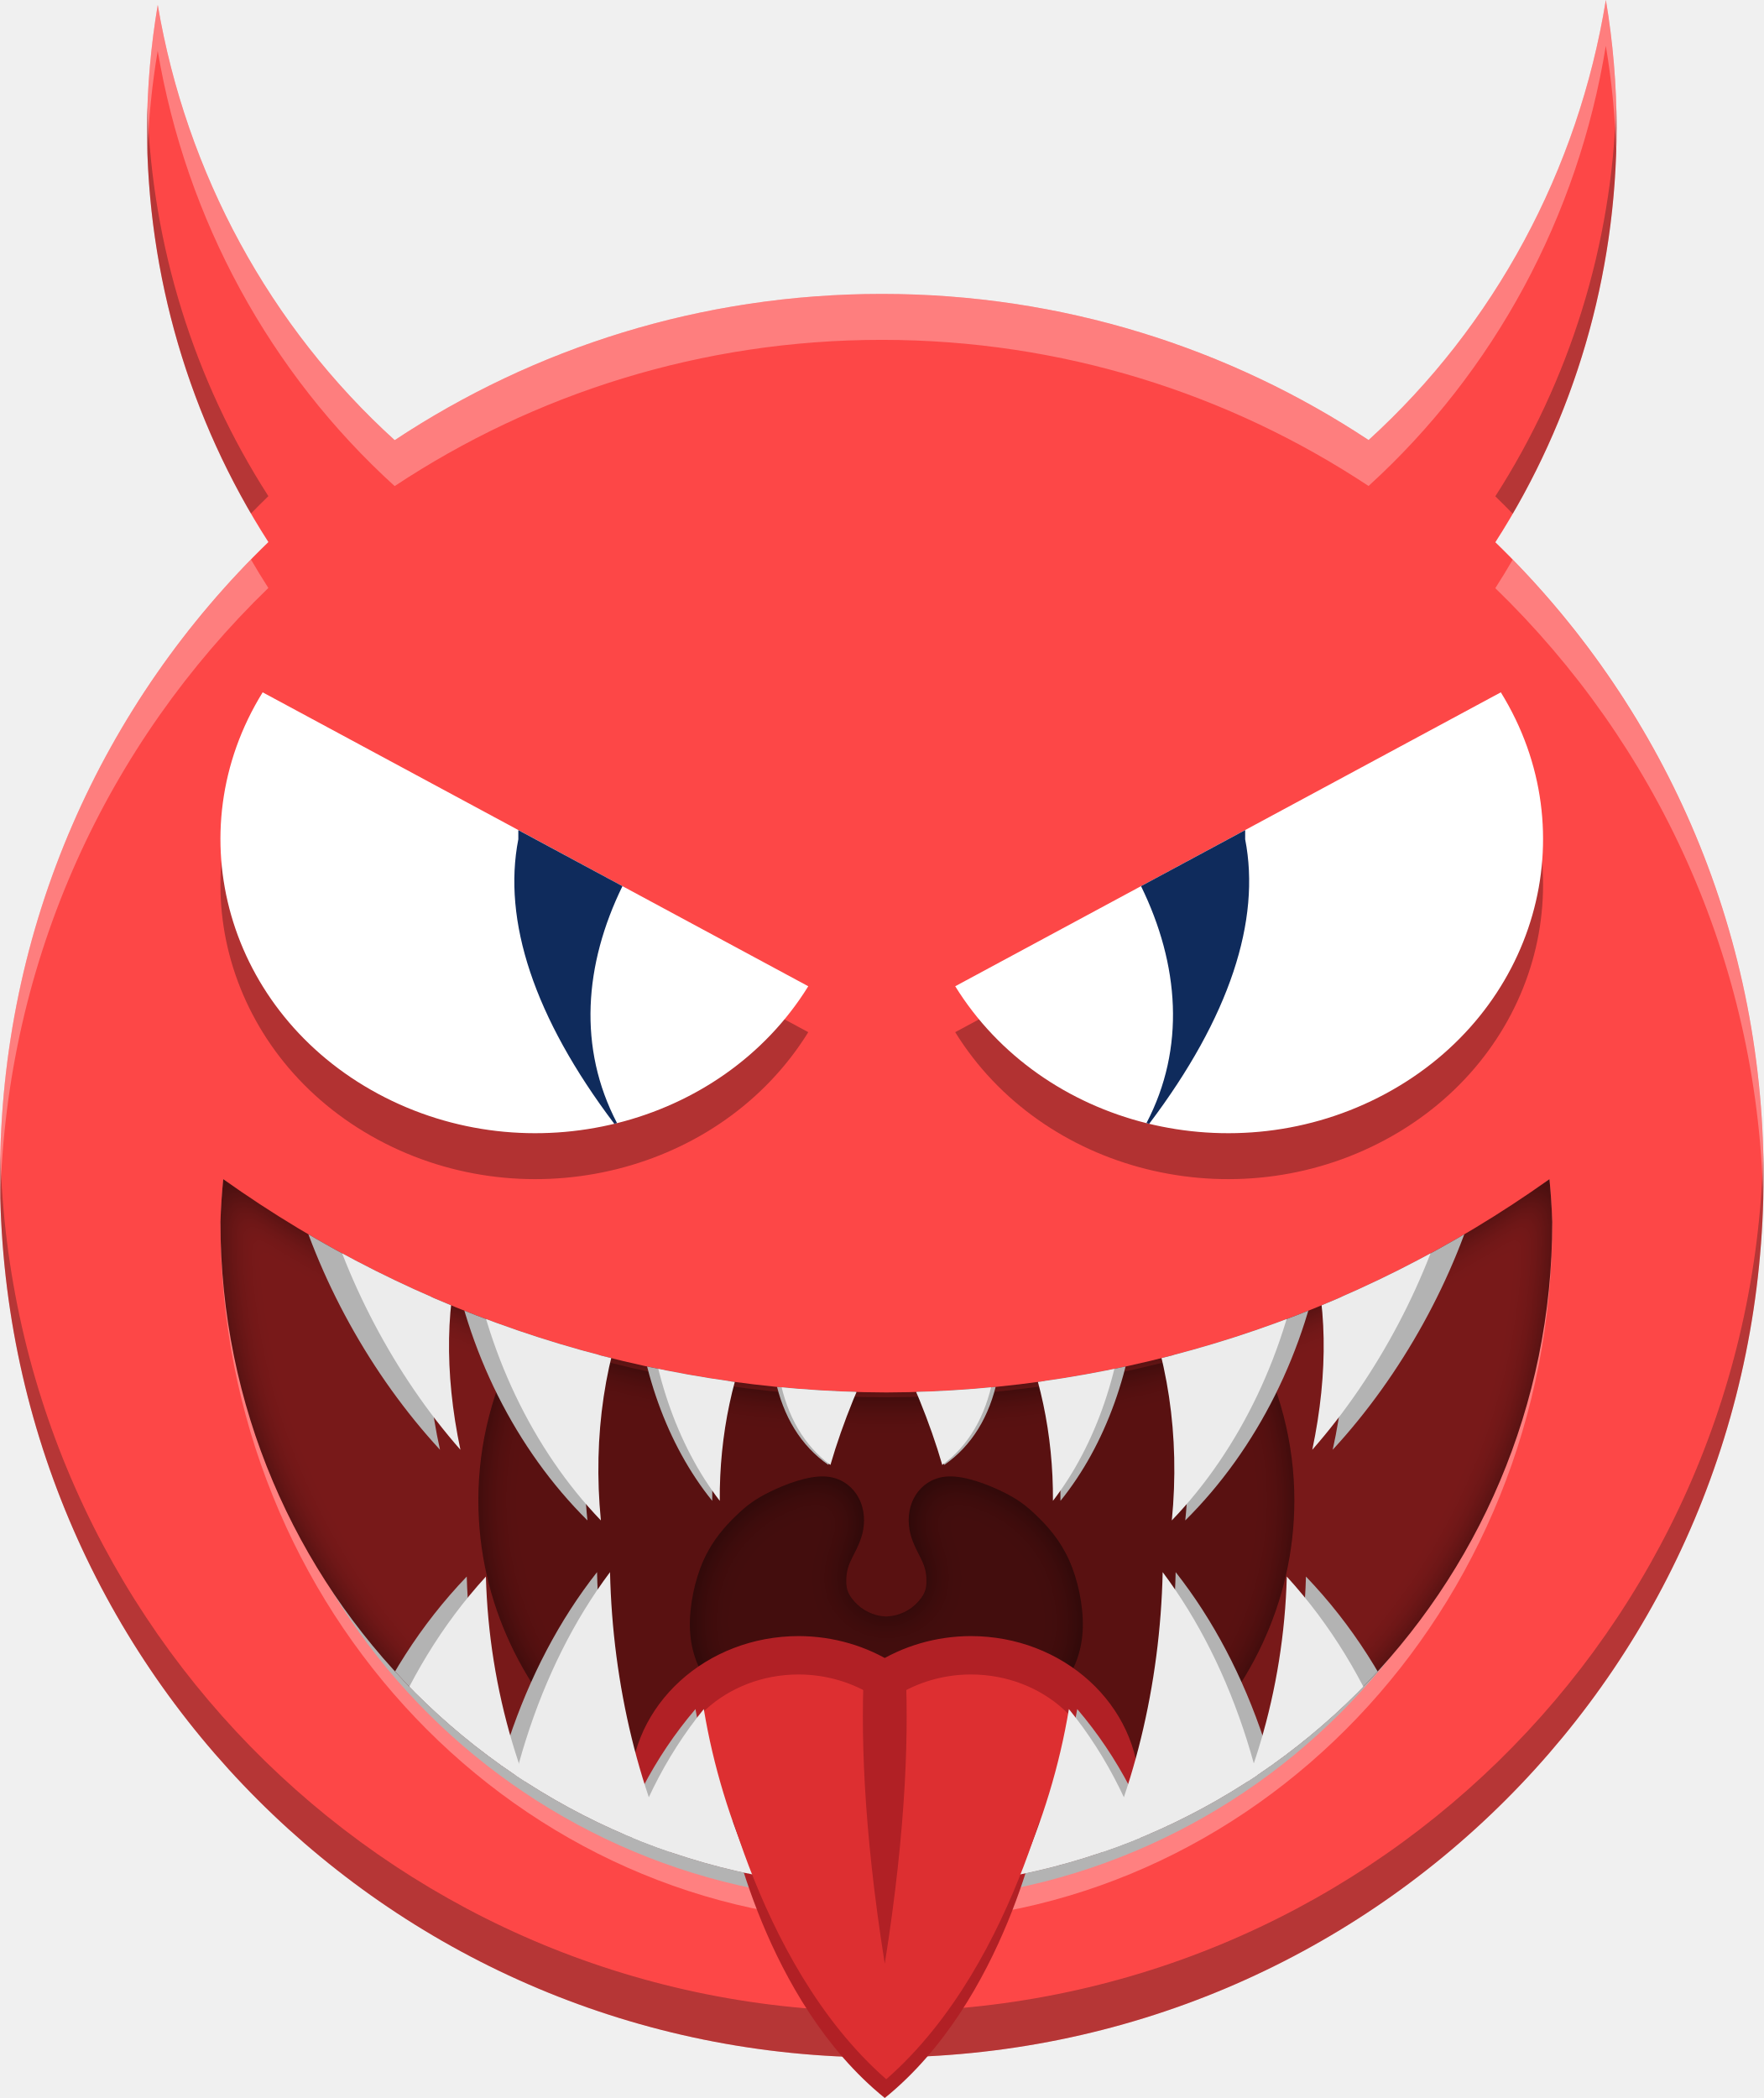
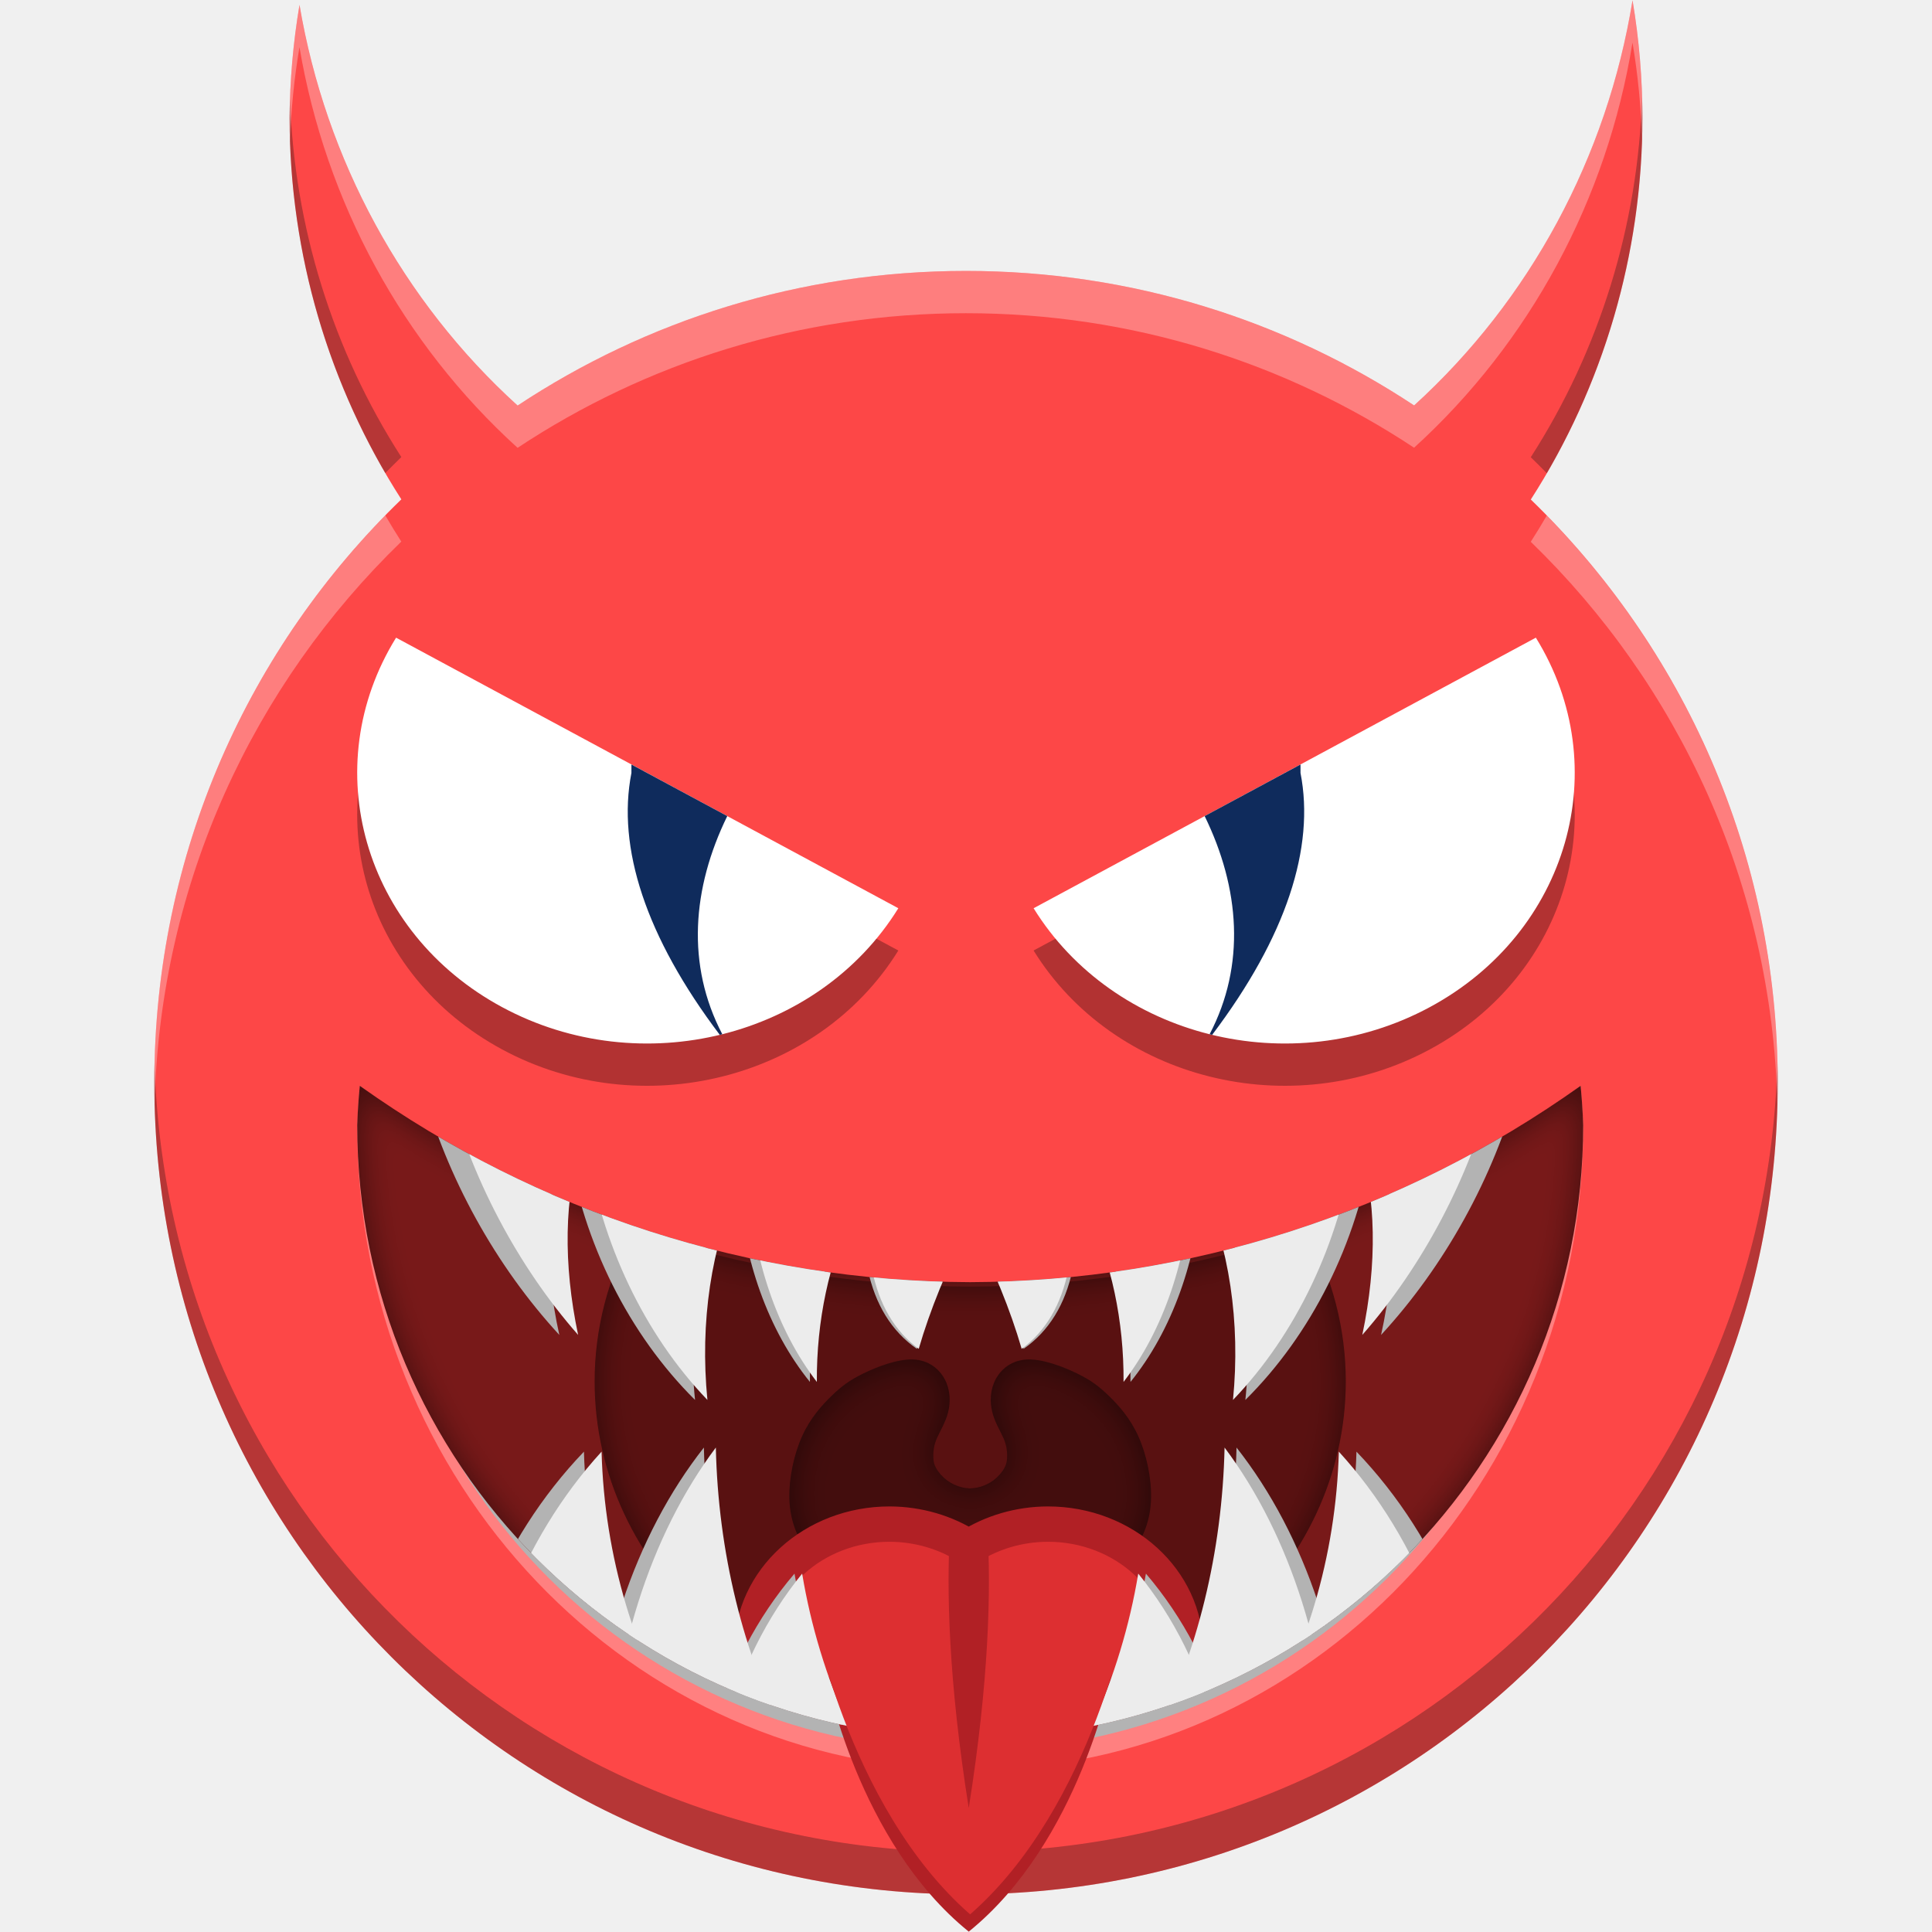
- <svg xmlns="http://www.w3.org/2000/svg" width="384.008" height="456.829" version="1.1" viewBox="0 0 288.006 342.622" id="svg10" xml:space="preserve">
+ <svg xmlns="http://www.w3.org/2000/svg" width="457" height="457" version="1.1" viewBox="0 0 342.75 342.75" id="svg10" xml:space="preserve">
  <defs id="defs3">
    <clipPath clipPathUnits="userSpaceOnUse" id="clipPath43">
      <path id="path43" style="opacity:0.27;fill:#ff00ff;stroke-width:80.603;stroke-linecap:round;stroke-linejoin:round" d="m 95.137,510.985 a 108.75,108.75 0 0 0 -0.458,6.996 108.75,108.75 0 0 0 108.75,108.75 108.75,108.75 0 0 0 108.75,-108.75 108.75,108.75 0 0 0 -0.459,-6.996 187.5,187.5 0 0 1 -108.291,34.837 187.5,187.5 0 0 1 -108.292,-34.837 z" />
    </clipPath>
    <filter style="color-interpolation-filters:sRGB" id="filter48" x="-0.033" y="-0.062" width="1.066" height="1.124">
      <feFlood result="flood" in="SourceGraphic" flood-opacity="0.498" flood-color="rgb(0,0,0)" id="feFlood47" />
      <feGaussianBlur result="blur" in="SourceGraphic" stdDeviation="3" id="feGaussianBlur47" />
      <feOffset result="offset" in="blur" dx="0.048" dy="0" id="feOffset47" />
      <feComposite result="comp1" operator="out" in="flood" in2="offset" id="feComposite47" />
      <feComposite result="comp2" operator="atop" in="comp1" in2="SourceGraphic" id="feComposite48" />
    </filter>
    <filter style="color-interpolation-filters:sRGB" id="filter50" x="-0.054" y="-0.083" width="1.108" height="1.165">
      <feFlood result="flood" in="SourceGraphic" flood-opacity="0.498" flood-color="rgb(0,0,0)" id="feFlood48" />
      <feGaussianBlur result="blur" in="SourceGraphic" stdDeviation="3" id="feGaussianBlur48" />
      <feOffset result="offset" in="blur" dx="0.048" dy="0" id="feOffset48" />
      <feComposite result="comp1" operator="out" in="flood" in2="offset" id="feComposite49" />
      <feComposite result="comp2" operator="atop" in="comp1" in2="SourceGraphic" id="feComposite50" />
    </filter>
    <filter style="color-interpolation-filters:sRGB" id="filter52" x="-0.112" y="-0.15" width="1.225" height="1.299">
      <feFlood result="flood" in="SourceGraphic" flood-opacity="0.498" flood-color="rgb(0,0,0)" id="feFlood50" />
      <feGaussianBlur result="blur" in="SourceGraphic" stdDeviation="3" id="feGaussianBlur50" />
      <feOffset result="offset" in="blur" dx="0.048" dy="0" id="feOffset50" />
      <feComposite result="comp1" operator="out" in="flood" in2="offset" id="feComposite51" />
      <feComposite result="comp2" operator="atop" in="comp1" in2="SourceGraphic" id="feComposite52" />
    </filter>
  </defs>
-   <path d="M 262.248,3.754089e-4 C 257.736,27.797 244.057,53.164 223.502,71.863 c -22.766,-15.055 -50.051,-23.863 -79.5,-23.863 -29.461,0 -56.785,8.816 -79.547,23.883 -20.387,-18.504 -34.031,-43.57 -38.695,-71.082 -1.121,6.644 -1.711,13.371 -1.758,20.109 0.031,24.043 6.926,47.547 19.828,67.613 -27.008,26.148 -43.824,62.738 -43.824,103.48 0,79.777 64.223,144 144,144 79.773,0 144,-64.223 144,-144 0,-40.727 -16.812,-77.305 -43.801,-103.45 12.898,-20.078 19.781,-43.594 19.801,-67.641 -0.004,-7.008 -0.59,-14.004 -1.754,-20.906 z" fill="#fd4747" id="path3" />
-   <g id="g10" transform="translate(-48.00358,-90.93683)">
-     <path d="m 90.899,211.5 c -14.199,22.957 -5.77,52.309 18.828,65.555 24.602,13.262 56.067,5.402 70.274,-17.555 z m 202.2,0 -89.101,48 c 14.207,22.957 45.671,30.816 70.273,17.555 24.602,-13.246 33.031,-42.598 18.828,-65.555 z" opacity="0.3" id="path4" />
-     <path d="m 180,252 c -14.207,22.957 -45.672,30.816 -70.273,17.555 C 85.129,256.309 76.7,226.957 90.899,204 Z" fill="#ffffff" id="path5" />
-     <path d="m 132.65,226.5 v 1.5 c -2.59,13.23 2.516,29.043 15.668,46.453 0.152,-0.035 0.309,-0.055 0.457,-0.094 -6.422,-12.258 -5.371,-25.922 0.879,-38.707 l -17.004,-9.148 z" fill="#0f2b5c" id="path6" />
-     <path d="m 204,252 c 14.207,22.957 45.672,30.816 70.273,17.555 24.602,-13.246 33.031,-42.598 18.828,-65.555 z" fill="#ffffff" id="path7" />
-     <path d="m 251.35,226.5 v 1.5 c 2.59,13.23 -2.516,29.043 -15.668,46.453 -0.152,-0.035 -0.309,-0.055 -0.457,-0.094 6.422,-12.258 5.371,-25.922 -0.879,-38.707 z" fill="#0f2b5c" id="path8" />
-   </g>
-   <path d="m 263.938,17.178 c -0.697,22.729 -7.513,44.845 -19.737,63.873 0.962,0.932 1.908,1.882 2.845,2.84 11.061,-19.015 16.939,-40.77 16.957,-62.981 -7.1e-4,-1.245 -0.027,-2.489 -0.064,-3.732 z M 24.073,17.507 c -0.039,1.134 -0.067,2.269 -0.075,3.404 0.029,22.207 5.917,43.95 16.982,62.953 0.937,-0.959 1.883,-1.908 2.846,-2.84 C 31.658,62.099 24.836,40.115 24.073,17.507 Z M 0.051,188.251 c -0.032,1.246 -0.048,2.497 -0.048,3.752 0,79.778 64.223,144 144,144 79.77,0 144,-64.222 144,-144 0,-1.245 -0.017,-2.486 -0.048,-3.724 -1.989,78.015 -65.441,140.22 -143.955,140.22 -78.525,0 -141.975,-62.221 -143.955,-140.25 z" fill="#0c0c0c" opacity="0.3" stroke-width="1" id="path9" />
-   <path d="M 262.243,3.754089e-4 C 257.731,27.797 244.051,53.165 223.496,71.864 c -22.765,-15.055 -50.05,-23.863 -79.5,-23.863 -29.461,0 -56.786,8.816 -79.545,23.883 -20.387,-18.504 -34.031,-43.57 -38.696,-71.081 -1.121,6.645 -1.711,13.371 -1.758,20.109 0.002,1.368 0.029,2.732 0.075,4.096 0.191,-5.598 0.751,-11.18 1.683,-16.705 4.664,27.512 18.308,52.578 38.696,71.081 22.762,-15.067 50.086,-23.883 79.545,-23.883 29.45,0 56.734,8.809 79.5,23.863 20.555,-18.699 34.234,-44.067 38.746,-71.864 l 0.003,0.004 c 0.957,5.677 1.517,11.416 1.69,17.174 0.038,-1.254 0.063,-2.51 0.064,-3.768 -0.004,-7.008 -0.591,-14.004 -1.755,-20.906 L 262.243,4.0890372e-7 Z M 40.978,91.365 C 15.642,117.291 -8.2601316e-7,152.716 -8.2601316e-7,192 c 0,1.253 0.017,2.503 0.048,3.748 0.998,-39.23 17.6,-74.382 43.775,-99.728 -0.986,-1.533 -1.931,-3.088 -2.846,-4.66 z m 206.063,0.028 c -0.914,1.572 -1.86,3.127 -2.845,4.66 26.163,25.345 42.763,60.496 43.754,99.727 0.032,-1.255 0.048,-2.514 0.048,-3.776 0,-39.275 -15.639,-74.686 -40.957,-100.605 z" fill="#ffffff" opacity="0.3" stroke-width="1" id="path10" />
-   <path id="path11-2-3" style="fill:#ff8080;fill-opacity:1;stroke-width:82.538;stroke-linecap:round;stroke-linejoin:round" d="m 36.457,192.564 a 108.75,114.035 0 0 0 -0.458,7.336 108.75,114.035 0 0 0 108.75,114.035 108.75,114.035 0 0 0 108.75,-114.035 108.75,114.035 0 0 0 -0.459,-7.336 187.5,196.611 0 0 1 -108.291,36.53 187.5,196.611 0 0 1 -108.292,-36.53 z" />
-   <path id="path11-2-3-0" style="fill:#b3b3b3;fill-opacity:1;stroke-width:77.654;stroke-linecap:round;stroke-linejoin:round" d="M 39.709,199.396 A 105.101,104.442 0 0 0 39.266,206.114 105.101,104.442 0 0 0 144.367,310.556 105.101,104.442 0 0 0 249.467,206.114 105.101,104.442 0 0 0 249.024,199.396 181.208,180.072 0 0 1 144.367,232.852 181.208,180.072 0 0 1 39.709,199.396 Z" />
-   <path id="path11-2" style="opacity:1;fill:#781919;fill-opacity:1;stroke-width:80.603;stroke-linecap:round;stroke-linejoin:round;filter:url(#filter48)" d="m 36.457,192.564 a 108.75,108.75 0 0 0 -0.458,6.996 108.75,108.75 0 0 0 108.75,108.75 108.75,108.75 0 0 0 108.75,-108.75 108.75,108.75 0 0 0 -0.459,-6.996 187.5,187.5 0 0 1 -108.291,34.837 187.5,187.5 0 0 1 -108.292,-34.837 z" />
-   <path id="path11-6-7" style="opacity:1;fill:#591111;fill-opacity:1;stroke-width:80.603;stroke-linecap:round;stroke-linejoin:round;filter:url(#filter50)" d="m 85.037,218.238 a 66.631,60.312 0 0 0 -6.918,26.761 66.631,60.312 0 0 0 66.631,60.311 66.631,60.312 0 0 0 66.63,-60.311 66.631,60.312 0 0 0 -6.918,-26.761 187.5,187.5 0 0 1 -59.711,9.952 187.5,187.5 0 0 1 -59.713,-9.952 z" />
-   <path id="path11-6-1" style="opacity:1;fill:#430d0d;fill-opacity:1;stroke-width:80.603;stroke-linecap:round;stroke-linejoin:round;filter:url(#filter52)" d="m 134.6,241.116 c -2.746,-0.096 -6.339,1.275 -8.827,2.492 -2.488,1.217 -3.872,2.28 -5.594,3.943 -1.722,1.663 -3.782,3.926 -5.253,7.181 -1.471,3.254 -2.352,7.5 -2.259,11.052 0.093,3.552 1.159,6.41 2.917,9.092 1.757,2.682 4.205,5.187 6.833,7.156 2.628,1.969 5.437,3.401 7.739,4.365 2.302,0.965 4.096,1.461 6.18,1.847 2.084,0.386 4.456,0.663 5.871,0.804 1.415,0.142 1.871,0.149 2.328,0.157 0.599,-0.007 1.198,-0.015 2.684,-0.157 1.486,-0.142 3.859,-0.418 5.943,-0.804 2.084,-0.386 3.878,-0.883 6.18,-1.847 2.302,-0.965 5.11,-2.397 7.739,-4.365 2.628,-1.969 5.076,-4.474 6.833,-7.156 1.757,-2.682 2.824,-5.54 2.917,-9.092 0.093,-3.552 -0.788,-7.798 -2.259,-11.052 -1.471,-3.254 -3.531,-5.518 -5.253,-7.181 -1.722,-1.663 -3.106,-2.727 -5.594,-3.943 -2.488,-1.217 -6.081,-2.587 -8.827,-2.492 -2.746,0.096 -4.645,1.658 -5.631,3.508 -0.986,1.85 -1.057,3.989 -0.601,5.827 0.457,1.838 1.441,3.377 1.982,4.614 0.541,1.238 0.637,2.174 0.649,2.991 0.012,0.817 -0.06,1.515 -0.469,2.284 -0.409,0.769 -1.153,1.61 -1.958,2.21 -0.805,0.601 -1.669,0.961 -2.376,1.162 -0.707,0.201 -1.255,0.242 -1.803,0.283 -0.509,-0.041 -1.018,-0.082 -1.705,-0.283 -0.687,-0.201 -1.552,-0.561 -2.357,-1.162 -0.805,-0.601 -1.55,-1.441 -1.958,-2.21 -0.409,-0.769 -0.481,-1.467 -0.469,-2.284 0.012,-0.817 0.108,-1.754 0.649,-2.991 0.541,-1.238 1.525,-2.776 1.982,-4.614 0.457,-1.838 0.385,-3.977 -0.601,-5.827 -0.986,-1.85 -2.885,-3.413 -5.631,-3.508 z" />
-   <g id="layer3" transform="translate(-48.00225,-23.99962)">
-     <path id="path35" style="fill:#dd2f31;fill-opacity:1;stroke:#b12025;stroke-width:6.268;stroke-linecap:round;stroke-linejoin:round;stroke-dasharray:none;stroke-opacity:1" d="m 178.455,294.321 a 24.425,22.228 0 0 0 -24.426,22.229 24.425,22.228 0 0 0 0.23,3.047 45.536,21.035 0 0 0 38.462,9.775 45.536,21.035 0 0 0 37.942,-9.405 24.425,22.228 0 0 0 0.29,-3.417 24.425,22.228 0 0 0 -24.426,-22.229 24.425,22.228 0 0 0 -14.038,4.087 24.425,22.228 0 0 0 -14.037,-4.087 z" />
-     <path class="tongue-base" d="m 167.132,321.07 c 0,0 5.636,29.609 25.361,45.552 19.725,-15.943 25.361,-45.552 25.361,-45.552 0,0 -11.272,6.833 -25.361,6.833 -14.089,0 -25.361,-6.833 -25.361,-6.833 z" id="path1-7" style="fill:#b12025;fill-opacity:1;stroke-width:0.253" />
-   </g>
-   <g id="g42" transform="translate(-58.68005,-318.4215)" clip-path="url(#clipPath43)">
-     <g id="g43" transform="translate(313.3575)">
-       <g id="g41-77" transform="translate(-7.664522,724.1549)">
-         <g id="g39-6" transform="matrix(1.049644,0,0,1,136.6966,12.16771)" style="fill:#b3b3b3">
-           <path id="path11-7-4-06-5-7" style="fill:#b3b3b3;stroke-width:93.148;stroke-linecap:round;stroke-linejoin:round" d="m -295.636,-214.655 a 67.683,51.742 76.223 0 0 21.471,45.052 67.683,51.742 76.223 0 1 5.763,-38.513 233.847,200.777 17.366 0 1 -27.234,-6.539 z" />
-           <path id="path11-7-4-4-8-0-3" style="fill:#b3b3b3;stroke-width:118.285;stroke-linecap:round;stroke-linejoin:round" d="m -291.809,-100.707 a 89.787,62.896 87.515 0 1 19.138,-60.453 89.787,62.896 87.515 0 0 12.623,51.679 278.551,271.802 31.473 0 0 -31.761,8.774 z" />
-           <path id="path11-7-4-4-1-9-4-6" style="fill:#b3b3b3;stroke-width:130.562;stroke-linecap:round;stroke-linejoin:round" d="m -316.261,-99.98 a 89.863,76.564 84.353 0 1 23.317,-60.453 89.863,76.564 84.353 0 0 15.379,51.679 337.307,273.468 2.966 0 0 -38.696,8.774 z" />
-           <path id="path11-7-4-4-9-2-8-5" style="fill:#b3b3b3;stroke-width:133.205;stroke-linecap:round;stroke-linejoin:round" d="m -273.31,-78.342 a 94.038,76.157 59.387 0 1 15.953,-60.453 94.038,76.157 59.387 0 0 23.118,51.679 357.836,268.32 13.132 0 0 -39.071,8.774 z" />
-           <path id="path11-7-4-0-6-7-63" style="fill:#b3b3b3;stroke-width:68.724;stroke-linecap:round;stroke-linejoin:round" d="m -266.828,-208.116 a 52.429,36.359 89.225 0 0 12.078,35.315 52.429,36.359 89.225 0 1 6.423,-30.19 160.428,159.306 44.899 0 1 -18.5,-5.126 z" />
-           <path id="path11-7-4-0-8-6-1-9" style="fill:#b3b3b3;stroke-width:94.839;stroke-linecap:round;stroke-linejoin:round" d="m -243.834,-214.638 a 40.818,88.94 40.182 0 0 7.157,35.969 40.818,88.94 40.182 0 1 22.594,-43.829 143.13,340.053 51.429 0 1 -29.751,7.86 z" />
-           <path id="path11-7-4-8-4-7-4" style="fill:#b3b3b3;stroke-width:80.603;stroke-linecap:round;stroke-linejoin:round" d="m -320.281,-225.168 a 66.532,39.414 63.266 0 0 23.178,44.028 66.532,39.414 63.266 0 1 0.608,-33.946 228.85,153.622 41.832 0 1 -23.787,-10.082 z" />
+   <g id="g1" transform="translate(27.37203,0.0640418)">
+     <path d="M 262.248,3.754089e-4 C 257.736,27.797 244.057,53.164 223.502,71.863 c -22.766,-15.055 -50.051,-23.863 -79.5,-23.863 -29.461,0 -56.785,8.816 -79.547,23.883 -20.387,-18.504 -34.031,-43.57 -38.695,-71.082 -1.121,6.644 -1.711,13.371 -1.758,20.109 0.031,24.043 6.926,47.547 19.828,67.613 -27.008,26.148 -43.824,62.738 -43.824,103.48 0,79.777 64.223,144 144,144 79.773,0 144,-64.223 144,-144 0,-40.727 -16.812,-77.305 -43.801,-103.45 12.898,-20.078 19.781,-43.594 19.801,-67.641 -0.004,-7.008 -0.59,-14.004 -1.754,-20.906 z" fill="#fd4747" id="path3" />
+     <g id="g10" transform="translate(-48.00358,-90.93683)">
+       <path d="m 90.899,211.5 c -14.199,22.957 -5.77,52.309 18.828,65.555 24.602,13.262 56.067,5.402 70.274,-17.555 z m 202.2,0 -89.101,48 c 14.207,22.957 45.671,30.816 70.273,17.555 24.602,-13.246 33.031,-42.598 18.828,-65.555 z" opacity="0.3" id="path4" />
+       <path d="m 180,252 c -14.207,22.957 -45.672,30.816 -70.273,17.555 C 85.129,256.309 76.7,226.957 90.899,204 Z" fill="#ffffff" id="path5" />
+       <path d="m 132.65,226.5 v 1.5 c -2.59,13.23 2.516,29.043 15.668,46.453 0.152,-0.035 0.309,-0.055 0.457,-0.094 -6.422,-12.258 -5.371,-25.922 0.879,-38.707 l -17.004,-9.148 z" fill="#0f2b5c" id="path6" />
+       <path d="m 204,252 c 14.207,22.957 45.672,30.816 70.273,17.555 24.602,-13.246 33.031,-42.598 18.828,-65.555 z" fill="#ffffff" id="path7" />
+       <path d="m 251.35,226.5 v 1.5 c 2.59,13.23 -2.516,29.043 -15.668,46.453 -0.152,-0.035 -0.309,-0.055 -0.457,-0.094 6.422,-12.258 5.371,-25.922 -0.879,-38.707 z" fill="#0f2b5c" id="path8" />
+     </g>
+     <path d="m 263.938,17.178 c -0.697,22.729 -7.513,44.845 -19.737,63.873 0.962,0.932 1.908,1.882 2.845,2.84 11.061,-19.015 16.939,-40.77 16.957,-62.981 -7.1e-4,-1.245 -0.027,-2.489 -0.064,-3.732 z M 24.073,17.507 c -0.039,1.134 -0.067,2.269 -0.075,3.404 0.029,22.207 5.917,43.95 16.982,62.953 0.937,-0.959 1.883,-1.908 2.846,-2.84 C 31.658,62.099 24.836,40.115 24.073,17.507 Z M 0.051,188.251 c -0.032,1.246 -0.048,2.497 -0.048,3.752 0,79.778 64.223,144 144,144 79.77,0 144,-64.222 144,-144 0,-1.245 -0.017,-2.486 -0.048,-3.724 -1.989,78.015 -65.441,140.22 -143.955,140.22 -78.525,0 -141.975,-62.221 -143.955,-140.25 z" fill="#0c0c0c" opacity="0.3" stroke-width="1" id="path9" />
+     <path d="M 262.243,3.754089e-4 C 257.731,27.797 244.051,53.165 223.496,71.864 c -22.765,-15.055 -50.05,-23.863 -79.5,-23.863 -29.461,0 -56.786,8.816 -79.545,23.883 -20.387,-18.504 -34.031,-43.57 -38.696,-71.081 -1.121,6.645 -1.711,13.371 -1.758,20.109 0.002,1.368 0.029,2.732 0.075,4.096 0.191,-5.598 0.751,-11.18 1.683,-16.705 4.664,27.512 18.308,52.578 38.696,71.081 22.762,-15.067 50.086,-23.883 79.545,-23.883 29.45,0 56.734,8.809 79.5,23.863 20.555,-18.699 34.234,-44.067 38.746,-71.864 l 0.003,0.004 c 0.957,5.677 1.517,11.416 1.69,17.174 0.038,-1.254 0.063,-2.51 0.064,-3.768 -0.004,-7.008 -0.591,-14.004 -1.755,-20.906 L 262.243,4.0890372e-7 Z M 40.978,91.365 C 15.642,117.291 -8.2601316e-7,152.716 -8.2601316e-7,192 c 0,1.253 0.017,2.503 0.048,3.748 0.998,-39.23 17.6,-74.382 43.775,-99.728 -0.986,-1.533 -1.931,-3.088 -2.846,-4.66 z m 206.063,0.028 c -0.914,1.572 -1.86,3.127 -2.845,4.66 26.163,25.345 42.763,60.496 43.754,99.727 0.032,-1.255 0.048,-2.514 0.048,-3.776 0,-39.275 -15.639,-74.686 -40.957,-100.605 z" fill="#ffffff" opacity="0.3" stroke-width="1" id="path10" />
+     <path id="path11-2-3" style="fill:#ff8080;fill-opacity:1;stroke-width:82.538;stroke-linecap:round;stroke-linejoin:round" d="m 36.457,192.564 a 108.75,114.035 0 0 0 -0.458,7.336 108.75,114.035 0 0 0 108.75,114.035 108.75,114.035 0 0 0 108.75,-114.035 108.75,114.035 0 0 0 -0.459,-7.336 187.5,196.611 0 0 1 -108.291,36.53 187.5,196.611 0 0 1 -108.292,-36.53 z" />
+     <path id="path11-2-3-0" style="fill:#b3b3b3;fill-opacity:1;stroke-width:77.654;stroke-linecap:round;stroke-linejoin:round" d="M 39.709,199.396 A 105.101,104.442 0 0 0 39.266,206.114 105.101,104.442 0 0 0 144.367,310.556 105.101,104.442 0 0 0 249.467,206.114 105.101,104.442 0 0 0 249.024,199.396 181.208,180.072 0 0 1 144.367,232.852 181.208,180.072 0 0 1 39.709,199.396 Z" />
+     <path id="path11-2" style="opacity:1;fill:#781919;fill-opacity:1;stroke-width:80.603;stroke-linecap:round;stroke-linejoin:round;filter:url(#filter48)" d="m 36.457,192.564 a 108.75,108.75 0 0 0 -0.458,6.996 108.75,108.75 0 0 0 108.75,108.75 108.75,108.75 0 0 0 108.75,-108.75 108.75,108.75 0 0 0 -0.459,-6.996 187.5,187.5 0 0 1 -108.291,34.837 187.5,187.5 0 0 1 -108.292,-34.837 z" />
+     <path id="path11-6-7" style="opacity:1;fill:#591111;fill-opacity:1;stroke-width:80.603;stroke-linecap:round;stroke-linejoin:round;filter:url(#filter50)" d="m 85.037,218.238 a 66.631,60.312 0 0 0 -6.918,26.761 66.631,60.312 0 0 0 66.631,60.311 66.631,60.312 0 0 0 66.63,-60.311 66.631,60.312 0 0 0 -6.918,-26.761 187.5,187.5 0 0 1 -59.711,9.952 187.5,187.5 0 0 1 -59.713,-9.952 z" />
+     <path id="path11-6-1" style="opacity:1;fill:#430d0d;fill-opacity:1;stroke-width:80.603;stroke-linecap:round;stroke-linejoin:round;filter:url(#filter52)" d="m 134.6,241.116 c -2.746,-0.096 -6.339,1.275 -8.827,2.492 -2.488,1.217 -3.872,2.28 -5.594,3.943 -1.722,1.663 -3.782,3.926 -5.253,7.181 -1.471,3.254 -2.352,7.5 -2.259,11.052 0.093,3.552 1.159,6.41 2.917,9.092 1.757,2.682 4.205,5.187 6.833,7.156 2.628,1.969 5.437,3.401 7.739,4.365 2.302,0.965 4.096,1.461 6.18,1.847 2.084,0.386 4.456,0.663 5.871,0.804 1.415,0.142 1.871,0.149 2.328,0.157 0.599,-0.007 1.198,-0.015 2.684,-0.157 1.486,-0.142 3.859,-0.418 5.943,-0.804 2.084,-0.386 3.878,-0.883 6.18,-1.847 2.302,-0.965 5.11,-2.397 7.739,-4.365 2.628,-1.969 5.076,-4.474 6.833,-7.156 1.757,-2.682 2.824,-5.54 2.917,-9.092 0.093,-3.552 -0.788,-7.798 -2.259,-11.052 -1.471,-3.254 -3.531,-5.518 -5.253,-7.181 -1.722,-1.663 -3.106,-2.727 -5.594,-3.943 -2.488,-1.217 -6.081,-2.587 -8.827,-2.492 -2.746,0.096 -4.645,1.658 -5.631,3.508 -0.986,1.85 -1.057,3.989 -0.601,5.827 0.457,1.838 1.441,3.377 1.982,4.614 0.541,1.238 0.637,2.174 0.649,2.991 0.012,0.817 -0.06,1.515 -0.469,2.284 -0.409,0.769 -1.153,1.61 -1.958,2.21 -0.805,0.601 -1.669,0.961 -2.376,1.162 -0.707,0.201 -1.255,0.242 -1.803,0.283 -0.509,-0.041 -1.018,-0.082 -1.705,-0.283 -0.687,-0.201 -1.552,-0.561 -2.357,-1.162 -0.805,-0.601 -1.55,-1.441 -1.958,-2.21 -0.409,-0.769 -0.481,-1.467 -0.469,-2.284 0.012,-0.817 0.108,-1.754 0.649,-2.991 0.541,-1.238 1.525,-2.776 1.982,-4.614 0.457,-1.838 0.385,-3.977 -0.601,-5.827 -0.986,-1.85 -2.885,-3.413 -5.631,-3.508 z" />
+     <g id="layer3" transform="translate(-48.00225,-23.99962)">
+       <path id="path35" style="fill:#dd2f31;fill-opacity:1;stroke:#b12025;stroke-width:6.268;stroke-linecap:round;stroke-linejoin:round;stroke-dasharray:none;stroke-opacity:1" d="m 178.455,294.321 a 24.425,22.228 0 0 0 -24.426,22.229 24.425,22.228 0 0 0 0.23,3.047 45.536,21.035 0 0 0 38.462,9.775 45.536,21.035 0 0 0 37.942,-9.405 24.425,22.228 0 0 0 0.29,-3.417 24.425,22.228 0 0 0 -24.426,-22.229 24.425,22.228 0 0 0 -14.038,4.087 24.425,22.228 0 0 0 -14.037,-4.087 z" />
+       <path class="tongue-base" d="m 167.132,321.07 c 0,0 5.636,29.609 25.361,45.552 19.725,-15.943 25.361,-45.552 25.361,-45.552 0,0 -11.272,6.833 -25.361,6.833 -14.089,0 -25.361,-6.833 -25.361,-6.833 z" id="path1-7" style="fill:#b12025;fill-opacity:1;stroke-width:0.253" />
+     </g>
+     <g id="g42" transform="translate(-58.68005,-318.4215)" clip-path="url(#clipPath43)">
+       <g id="g43" transform="translate(313.3575)">
+         <g id="g41-77" transform="translate(-7.664522,724.1549)">
+           <g id="g39-6" transform="matrix(1.049644,0,0,1,136.6966,12.16771)" style="fill:#b3b3b3">
+             <path id="path11-7-4-06-5-7" style="fill:#b3b3b3;stroke-width:93.148;stroke-linecap:round;stroke-linejoin:round" d="m -295.636,-214.655 a 67.683,51.742 76.223 0 0 21.471,45.052 67.683,51.742 76.223 0 1 5.763,-38.513 233.847,200.777 17.366 0 1 -27.234,-6.539 z" />
+             <path id="path11-7-4-4-8-0-3" style="fill:#b3b3b3;stroke-width:118.285;stroke-linecap:round;stroke-linejoin:round" d="m -291.809,-100.707 a 89.787,62.896 87.515 0 1 19.138,-60.453 89.787,62.896 87.515 0 0 12.623,51.679 278.551,271.802 31.473 0 0 -31.761,8.774 z" />
+             <path id="path11-7-4-4-1-9-4-6" style="fill:#b3b3b3;stroke-width:130.562;stroke-linecap:round;stroke-linejoin:round" d="m -316.261,-99.98 a 89.863,76.564 84.353 0 1 23.317,-60.453 89.863,76.564 84.353 0 0 15.379,51.679 337.307,273.468 2.966 0 0 -38.696,8.774 z" />
+             <path id="path11-7-4-4-9-2-8-5" style="fill:#b3b3b3;stroke-width:133.205;stroke-linecap:round;stroke-linejoin:round" d="m -273.31,-78.342 a 94.038,76.157 59.387 0 1 15.953,-60.453 94.038,76.157 59.387 0 0 23.118,51.679 357.836,268.32 13.132 0 0 -39.071,8.774 z" />
+             <path id="path11-7-4-0-6-7-63" style="fill:#b3b3b3;stroke-width:68.724;stroke-linecap:round;stroke-linejoin:round" d="m -266.828,-208.116 a 52.429,36.359 89.225 0 0 12.078,35.315 52.429,36.359 89.225 0 1 6.423,-30.19 160.428,159.306 44.899 0 1 -18.5,-5.126 z" />
+             <path id="path11-7-4-0-8-6-1-9" style="fill:#b3b3b3;stroke-width:94.839;stroke-linecap:round;stroke-linejoin:round" d="m -243.834,-214.638 a 40.818,88.94 40.182 0 0 7.157,35.969 40.818,88.94 40.182 0 1 22.594,-43.829 143.13,340.053 51.429 0 1 -29.751,7.86 z" />
+             <path id="path11-7-4-8-4-7-4" style="fill:#b3b3b3;stroke-width:80.603;stroke-linecap:round;stroke-linejoin:round" d="m -320.281,-225.168 a 66.532,39.414 63.266 0 0 23.178,44.028 66.532,39.414 63.266 0 1 0.608,-33.946 228.85,153.622 41.832 0 1 -23.787,-10.082 z" />
+           </g>
+           <g id="g40-8">
+             <path id="path11-7-4-06-1" style="fill:#ececec;stroke-width:93.148;stroke-linecap:round;stroke-linejoin:round" d="m -170.355,-202.487 a 67.683,51.742 76.223 0 0 21.471,45.052 67.683,51.742 76.223 0 1 5.763,-38.513 233.847,200.777 17.366 0 1 -27.234,-6.539 z" />
+             <path id="path11-7-4-4-8-2" style="fill:#ececec;stroke-width:118.285;stroke-linecap:round;stroke-linejoin:round" d="m -166.528,-88.54 a 89.787,62.896 87.515 0 1 19.138,-60.453 89.787,62.896 87.515 0 0 12.623,51.679 278.551,271.802 31.473 0 0 -31.761,8.774 z" />
+             <path id="path11-7-4-4-1-9-9" style="fill:#ececec;stroke-width:130.562;stroke-linecap:round;stroke-linejoin:round" d="m -190.979,-87.812 a 89.863,76.564 84.353 0 1 23.317,-60.453 89.863,76.564 84.353 0 0 15.379,51.679 337.307,273.468 2.966 0 0 -38.696,8.774 z" />
+             <path id="path11-7-4-4-9-2-3" style="fill:#ececec;stroke-width:133.205;stroke-linecap:round;stroke-linejoin:round" d="m -148.029,-66.174 a 94.038,76.157 59.387 0 1 15.953,-60.453 94.038,76.157 59.387 0 0 23.118,51.679 357.836,268.32 13.132 0 0 -39.071,8.774 z" />
+             <path id="path11-7-4-0-6-9" style="fill:#ececec;stroke-width:68.724;stroke-linecap:round;stroke-linejoin:round" d="m -141.547,-195.948 a 52.429,36.359 89.225 0 0 12.078,35.315 52.429,36.359 89.225 0 1 6.423,-30.19 160.428,159.306 44.899 0 1 -18.5,-5.126 z" />
+             <path id="path11-7-4-0-8-6-0" style="fill:#ececec;stroke-width:94.839;stroke-linecap:round;stroke-linejoin:round" d="m -118.553,-202.47 a 40.818,88.94 40.182 0 0 7.157,35.969 40.818,88.94 40.182 0 1 22.594,-43.829 143.13,340.053 51.429 0 1 -29.751,7.86 z" />
+             <path id="path11-7-4-8-4-8" style="fill:#ececec;stroke-width:80.603;stroke-linecap:round;stroke-linejoin:round" d="m -195,-213 a 66.532,39.414 63.266 0 0 23.178,44.028 66.532,39.414 63.266 0 1 0.608,-33.946 228.85,153.622 41.832 0 1 -23.787,-10.082 z" />
+           </g>
        </g>
-         <g id="g40-8">
-           <path id="path11-7-4-06-1" style="fill:#ececec;stroke-width:93.148;stroke-linecap:round;stroke-linejoin:round" d="m -170.355,-202.487 a 67.683,51.742 76.223 0 0 21.471,45.052 67.683,51.742 76.223 0 1 5.763,-38.513 233.847,200.777 17.366 0 1 -27.234,-6.539 z" />
-           <path id="path11-7-4-4-8-2" style="fill:#ececec;stroke-width:118.285;stroke-linecap:round;stroke-linejoin:round" d="m -166.528,-88.54 a 89.787,62.896 87.515 0 1 19.138,-60.453 89.787,62.896 87.515 0 0 12.623,51.679 278.551,271.802 31.473 0 0 -31.761,8.774 z" />
-           <path id="path11-7-4-4-1-9-9" style="fill:#ececec;stroke-width:130.562;stroke-linecap:round;stroke-linejoin:round" d="m -190.979,-87.812 a 89.863,76.564 84.353 0 1 23.317,-60.453 89.863,76.564 84.353 0 0 15.379,51.679 337.307,273.468 2.966 0 0 -38.696,8.774 z" />
-           <path id="path11-7-4-4-9-2-3" style="fill:#ececec;stroke-width:133.205;stroke-linecap:round;stroke-linejoin:round" d="m -148.029,-66.174 a 94.038,76.157 59.387 0 1 15.953,-60.453 94.038,76.157 59.387 0 0 23.118,51.679 357.836,268.32 13.132 0 0 -39.071,8.774 z" />
-           <path id="path11-7-4-0-6-9" style="fill:#ececec;stroke-width:68.724;stroke-linecap:round;stroke-linejoin:round" d="m -141.547,-195.948 a 52.429,36.359 89.225 0 0 12.078,35.315 52.429,36.359 89.225 0 1 6.423,-30.19 160.428,159.306 44.899 0 1 -18.5,-5.126 z" />
-           <path id="path11-7-4-0-8-6-0" style="fill:#ececec;stroke-width:94.839;stroke-linecap:round;stroke-linejoin:round" d="m -118.553,-202.47 a 40.818,88.94 40.182 0 0 7.157,35.969 40.818,88.94 40.182 0 1 22.594,-43.829 143.13,340.053 51.429 0 1 -29.751,7.86 z" />
-           <path id="path11-7-4-8-4-8" style="fill:#ececec;stroke-width:80.603;stroke-linecap:round;stroke-linejoin:round" d="m -195,-213 a 66.532,39.414 63.266 0 0 23.178,44.028 66.532,39.414 63.266 0 1 0.608,-33.946 228.85,153.622 41.832 0 1 -23.787,-10.082 z" />
-         </g>
-       </g>
-       <g id="g41-7-8" transform="matrix(-1,0,0,1,-212.1928,724.1549)">
-         <g id="g39-2-5" transform="matrix(1.049644,0,0,1,136.6966,12.16771)" style="fill:#b3b3b3">
-           <path id="path11-7-4-06-5-2-0" style="fill:#b3b3b3;stroke-width:93.148;stroke-linecap:round;stroke-linejoin:round" d="m -295.636,-214.655 a 67.683,51.742 76.223 0 0 21.471,45.052 67.683,51.742 76.223 0 1 5.763,-38.513 233.847,200.777 17.366 0 1 -27.234,-6.539 z" />
-           <path id="path11-7-4-4-8-0-6-9" style="fill:#b3b3b3;stroke-width:118.285;stroke-linecap:round;stroke-linejoin:round" d="m -291.809,-100.707 a 89.787,62.896 87.515 0 1 19.138,-60.453 89.787,62.896 87.515 0 0 12.623,51.679 278.551,271.802 31.473 0 0 -31.761,8.774 z" />
-           <path id="path11-7-4-4-1-9-4-1-6" style="fill:#b3b3b3;stroke-width:130.562;stroke-linecap:round;stroke-linejoin:round" d="m -316.261,-99.98 a 89.863,76.564 84.353 0 1 23.317,-60.453 89.863,76.564 84.353 0 0 15.379,51.679 337.307,273.468 2.966 0 0 -38.696,8.774 z" />
-           <path id="path11-7-4-4-9-2-8-0-3" style="fill:#b3b3b3;stroke-width:133.205;stroke-linecap:round;stroke-linejoin:round" d="m -273.31,-78.342 a 94.038,76.157 59.387 0 1 15.953,-60.453 94.038,76.157 59.387 0 0 23.118,51.679 357.836,268.32 13.132 0 0 -39.071,8.774 z" />
-           <path id="path11-7-4-0-6-7-6-8" style="fill:#b3b3b3;stroke-width:68.724;stroke-linecap:round;stroke-linejoin:round" d="m -266.828,-208.116 a 52.429,36.359 89.225 0 0 12.078,35.315 52.429,36.359 89.225 0 1 6.423,-30.19 160.428,159.306 44.899 0 1 -18.5,-5.126 z" />
-           <path id="path11-7-4-0-8-6-1-1-5" style="fill:#b3b3b3;stroke-width:94.839;stroke-linecap:round;stroke-linejoin:round" d="m -243.834,-214.638 a 40.818,88.94 40.182 0 0 7.157,35.969 40.818,88.94 40.182 0 1 22.594,-43.829 143.13,340.053 51.429 0 1 -29.751,7.86 z" />
-           <path id="path11-7-4-8-4-7-5-6" style="fill:#b3b3b3;stroke-width:80.603;stroke-linecap:round;stroke-linejoin:round" d="m -320.281,-225.168 a 66.532,39.414 63.266 0 0 23.178,44.028 66.532,39.414 63.266 0 1 0.608,-33.946 228.85,153.622 41.832 0 1 -23.787,-10.082 z" />
-         </g>
-         <g id="g40-9-1">
-           <path id="path11-7-4-06-4-1" style="fill:#ececec;stroke-width:93.148;stroke-linecap:round;stroke-linejoin:round" d="m -170.355,-202.487 a 67.683,51.742 76.223 0 0 21.471,45.052 67.683,51.742 76.223 0 1 5.763,-38.513 233.847,200.777 17.366 0 1 -27.234,-6.539 z" />
-           <path id="path11-7-4-4-8-9-5" style="fill:#ececec;stroke-width:118.285;stroke-linecap:round;stroke-linejoin:round" d="m -166.528,-88.54 a 89.787,62.896 87.515 0 1 19.138,-60.453 89.787,62.896 87.515 0 0 12.623,51.679 278.551,271.802 31.473 0 0 -31.761,8.774 z" />
-           <path id="path11-7-4-4-1-9-0-9" style="fill:#ececec;stroke-width:130.562;stroke-linecap:round;stroke-linejoin:round" d="m -190.979,-87.812 a 89.863,76.564 84.353 0 1 23.317,-60.453 89.863,76.564 84.353 0 0 15.379,51.679 337.307,273.468 2.966 0 0 -38.696,8.774 z" />
-           <path id="path11-7-4-4-9-2-9-8" style="fill:#ececec;stroke-width:133.205;stroke-linecap:round;stroke-linejoin:round" d="m -148.029,-66.174 a 94.038,76.157 59.387 0 1 15.953,-60.453 94.038,76.157 59.387 0 0 23.118,51.679 357.836,268.32 13.132 0 0 -39.071,8.774 z" />
-           <path id="path11-7-4-0-6-1-4" style="fill:#ececec;stroke-width:68.724;stroke-linecap:round;stroke-linejoin:round" d="m -141.547,-195.948 a 52.429,36.359 89.225 0 0 12.078,35.315 52.429,36.359 89.225 0 1 6.423,-30.19 160.428,159.306 44.899 0 1 -18.5,-5.126 z" />
-           <path id="path11-7-4-0-8-6-7-8" style="fill:#ececec;stroke-width:94.839;stroke-linecap:round;stroke-linejoin:round" d="m -118.553,-202.47 a 40.818,88.94 40.182 0 0 7.157,35.969 40.818,88.94 40.182 0 1 22.594,-43.829 143.13,340.053 51.429 0 1 -29.751,7.86 z" />
-           <path id="path11-7-4-8-4-71-1" style="fill:#ececec;stroke-width:80.603;stroke-linecap:round;stroke-linejoin:round" d="m -195,-213 a 66.532,39.414 63.266 0 0 23.178,44.028 66.532,39.414 63.266 0 1 0.608,-33.946 228.85,153.622 41.832 0 1 -23.787,-10.082 z" />
+         <g id="g41-7-8" transform="matrix(-1,0,0,1,-212.1928,724.1549)">
+           <g id="g39-2-5" transform="matrix(1.049644,0,0,1,136.6966,12.16771)" style="fill:#b3b3b3">
+             <path id="path11-7-4-06-5-2-0" style="fill:#b3b3b3;stroke-width:93.148;stroke-linecap:round;stroke-linejoin:round" d="m -295.636,-214.655 a 67.683,51.742 76.223 0 0 21.471,45.052 67.683,51.742 76.223 0 1 5.763,-38.513 233.847,200.777 17.366 0 1 -27.234,-6.539 z" />
+             <path id="path11-7-4-4-8-0-6-9" style="fill:#b3b3b3;stroke-width:118.285;stroke-linecap:round;stroke-linejoin:round" d="m -291.809,-100.707 a 89.787,62.896 87.515 0 1 19.138,-60.453 89.787,62.896 87.515 0 0 12.623,51.679 278.551,271.802 31.473 0 0 -31.761,8.774 z" />
+             <path id="path11-7-4-4-1-9-4-1-6" style="fill:#b3b3b3;stroke-width:130.562;stroke-linecap:round;stroke-linejoin:round" d="m -316.261,-99.98 a 89.863,76.564 84.353 0 1 23.317,-60.453 89.863,76.564 84.353 0 0 15.379,51.679 337.307,273.468 2.966 0 0 -38.696,8.774 z" />
+             <path id="path11-7-4-4-9-2-8-0-3" style="fill:#b3b3b3;stroke-width:133.205;stroke-linecap:round;stroke-linejoin:round" d="m -273.31,-78.342 a 94.038,76.157 59.387 0 1 15.953,-60.453 94.038,76.157 59.387 0 0 23.118,51.679 357.836,268.32 13.132 0 0 -39.071,8.774 z" />
+             <path id="path11-7-4-0-6-7-6-8" style="fill:#b3b3b3;stroke-width:68.724;stroke-linecap:round;stroke-linejoin:round" d="m -266.828,-208.116 a 52.429,36.359 89.225 0 0 12.078,35.315 52.429,36.359 89.225 0 1 6.423,-30.19 160.428,159.306 44.899 0 1 -18.5,-5.126 z" />
+             <path id="path11-7-4-0-8-6-1-1-5" style="fill:#b3b3b3;stroke-width:94.839;stroke-linecap:round;stroke-linejoin:round" d="m -243.834,-214.638 a 40.818,88.94 40.182 0 0 7.157,35.969 40.818,88.94 40.182 0 1 22.594,-43.829 143.13,340.053 51.429 0 1 -29.751,7.86 z" />
+             <path id="path11-7-4-8-4-7-5-6" style="fill:#b3b3b3;stroke-width:80.603;stroke-linecap:round;stroke-linejoin:round" d="m -320.281,-225.168 a 66.532,39.414 63.266 0 0 23.178,44.028 66.532,39.414 63.266 0 1 0.608,-33.946 228.85,153.622 41.832 0 1 -23.787,-10.082 z" />
+           </g>
+           <g id="g40-9-1">
+             <path id="path11-7-4-06-4-1" style="fill:#ececec;stroke-width:93.148;stroke-linecap:round;stroke-linejoin:round" d="m -170.355,-202.487 a 67.683,51.742 76.223 0 0 21.471,45.052 67.683,51.742 76.223 0 1 5.763,-38.513 233.847,200.777 17.366 0 1 -27.234,-6.539 z" />
+             <path id="path11-7-4-4-8-9-5" style="fill:#ececec;stroke-width:118.285;stroke-linecap:round;stroke-linejoin:round" d="m -166.528,-88.54 a 89.787,62.896 87.515 0 1 19.138,-60.453 89.787,62.896 87.515 0 0 12.623,51.679 278.551,271.802 31.473 0 0 -31.761,8.774 z" />
+             <path id="path11-7-4-4-1-9-0-9" style="fill:#ececec;stroke-width:130.562;stroke-linecap:round;stroke-linejoin:round" d="m -190.979,-87.812 a 89.863,76.564 84.353 0 1 23.317,-60.453 89.863,76.564 84.353 0 0 15.379,51.679 337.307,273.468 2.966 0 0 -38.696,8.774 z" />
+             <path id="path11-7-4-4-9-2-9-8" style="fill:#ececec;stroke-width:133.205;stroke-linecap:round;stroke-linejoin:round" d="m -148.029,-66.174 a 94.038,76.157 59.387 0 1 15.953,-60.453 94.038,76.157 59.387 0 0 23.118,51.679 357.836,268.32 13.132 0 0 -39.071,8.774 z" />
+             <path id="path11-7-4-0-6-1-4" style="fill:#ececec;stroke-width:68.724;stroke-linecap:round;stroke-linejoin:round" d="m -141.547,-195.948 a 52.429,36.359 89.225 0 0 12.078,35.315 52.429,36.359 89.225 0 1 6.423,-30.19 160.428,159.306 44.899 0 1 -18.5,-5.126 z" />
+             <path id="path11-7-4-0-8-6-7-8" style="fill:#ececec;stroke-width:94.839;stroke-linecap:round;stroke-linejoin:round" d="m -118.553,-202.47 a 40.818,88.94 40.182 0 0 7.157,35.969 40.818,88.94 40.182 0 1 22.594,-43.829 143.13,340.053 51.429 0 1 -29.751,7.86 z" />
+             <path id="path11-7-4-8-4-71-1" style="fill:#ececec;stroke-width:80.603;stroke-linecap:round;stroke-linejoin:round" d="m -195,-213 a 66.532,39.414 63.266 0 0 23.178,44.028 66.532,39.414 63.266 0 1 0.608,-33.946 228.85,153.622 41.832 0 1 -23.787,-10.082 z" />
+           </g>
        </g>
      </g>
    </g>
-   </g>
-   <g id="g36" transform="matrix(1,0,0,0.8768275,-48.00225,11.02457)">
-     <path class="tongue-base" d="m 164.384,311.786 c 0,0 6.301,40.885 28.353,62.9 22.053,-22.015 28.353,-62.9 28.353,-62.9 0,0 -12.602,9.435 -28.353,9.435 -15.752,0 -28.353,-9.435 -28.353,-9.435 z" id="path1" style="fill:#dd2f31;fill-opacity:1;stroke-width:0.315" />
-     <path id="path35-5" style="fill:#b12025;fill-opacity:1;stroke:none;stroke-width:1.241;stroke-linecap:round;stroke-linejoin:round;stroke-dasharray:none;stroke-opacity:1" d="m 195.799,296.529 a 27.475,27.475 0 0 0 -3.308,2.008 27.475,27.475 0 0 0 -3.306,-2.007 c -0.672,12.512 -0.283,30.926 3.308,56.635 3.591,-25.71 3.978,-44.125 3.306,-56.637 z" />
+     <g id="g36" transform="matrix(1,0,0,0.8768275,-48.00225,11.02457)">
+       <path class="tongue-base" d="m 164.384,311.786 c 0,0 6.301,40.885 28.353,62.9 22.053,-22.015 28.353,-62.9 28.353,-62.9 0,0 -12.602,9.435 -28.353,9.435 -15.752,0 -28.353,-9.435 -28.353,-9.435 z" id="path1" style="fill:#dd2f31;fill-opacity:1;stroke-width:0.315" />
+       <path id="path35-5" style="fill:#b12025;fill-opacity:1;stroke:none;stroke-width:1.241;stroke-linecap:round;stroke-linejoin:round;stroke-dasharray:none;stroke-opacity:1" d="m 195.799,296.529 a 27.475,27.475 0 0 0 -3.308,2.008 27.475,27.475 0 0 0 -3.306,-2.007 c -0.672,12.512 -0.283,30.926 3.308,56.635 3.591,-25.71 3.978,-44.125 3.306,-56.637 z" />
+     </g>
  </g>
</svg>
